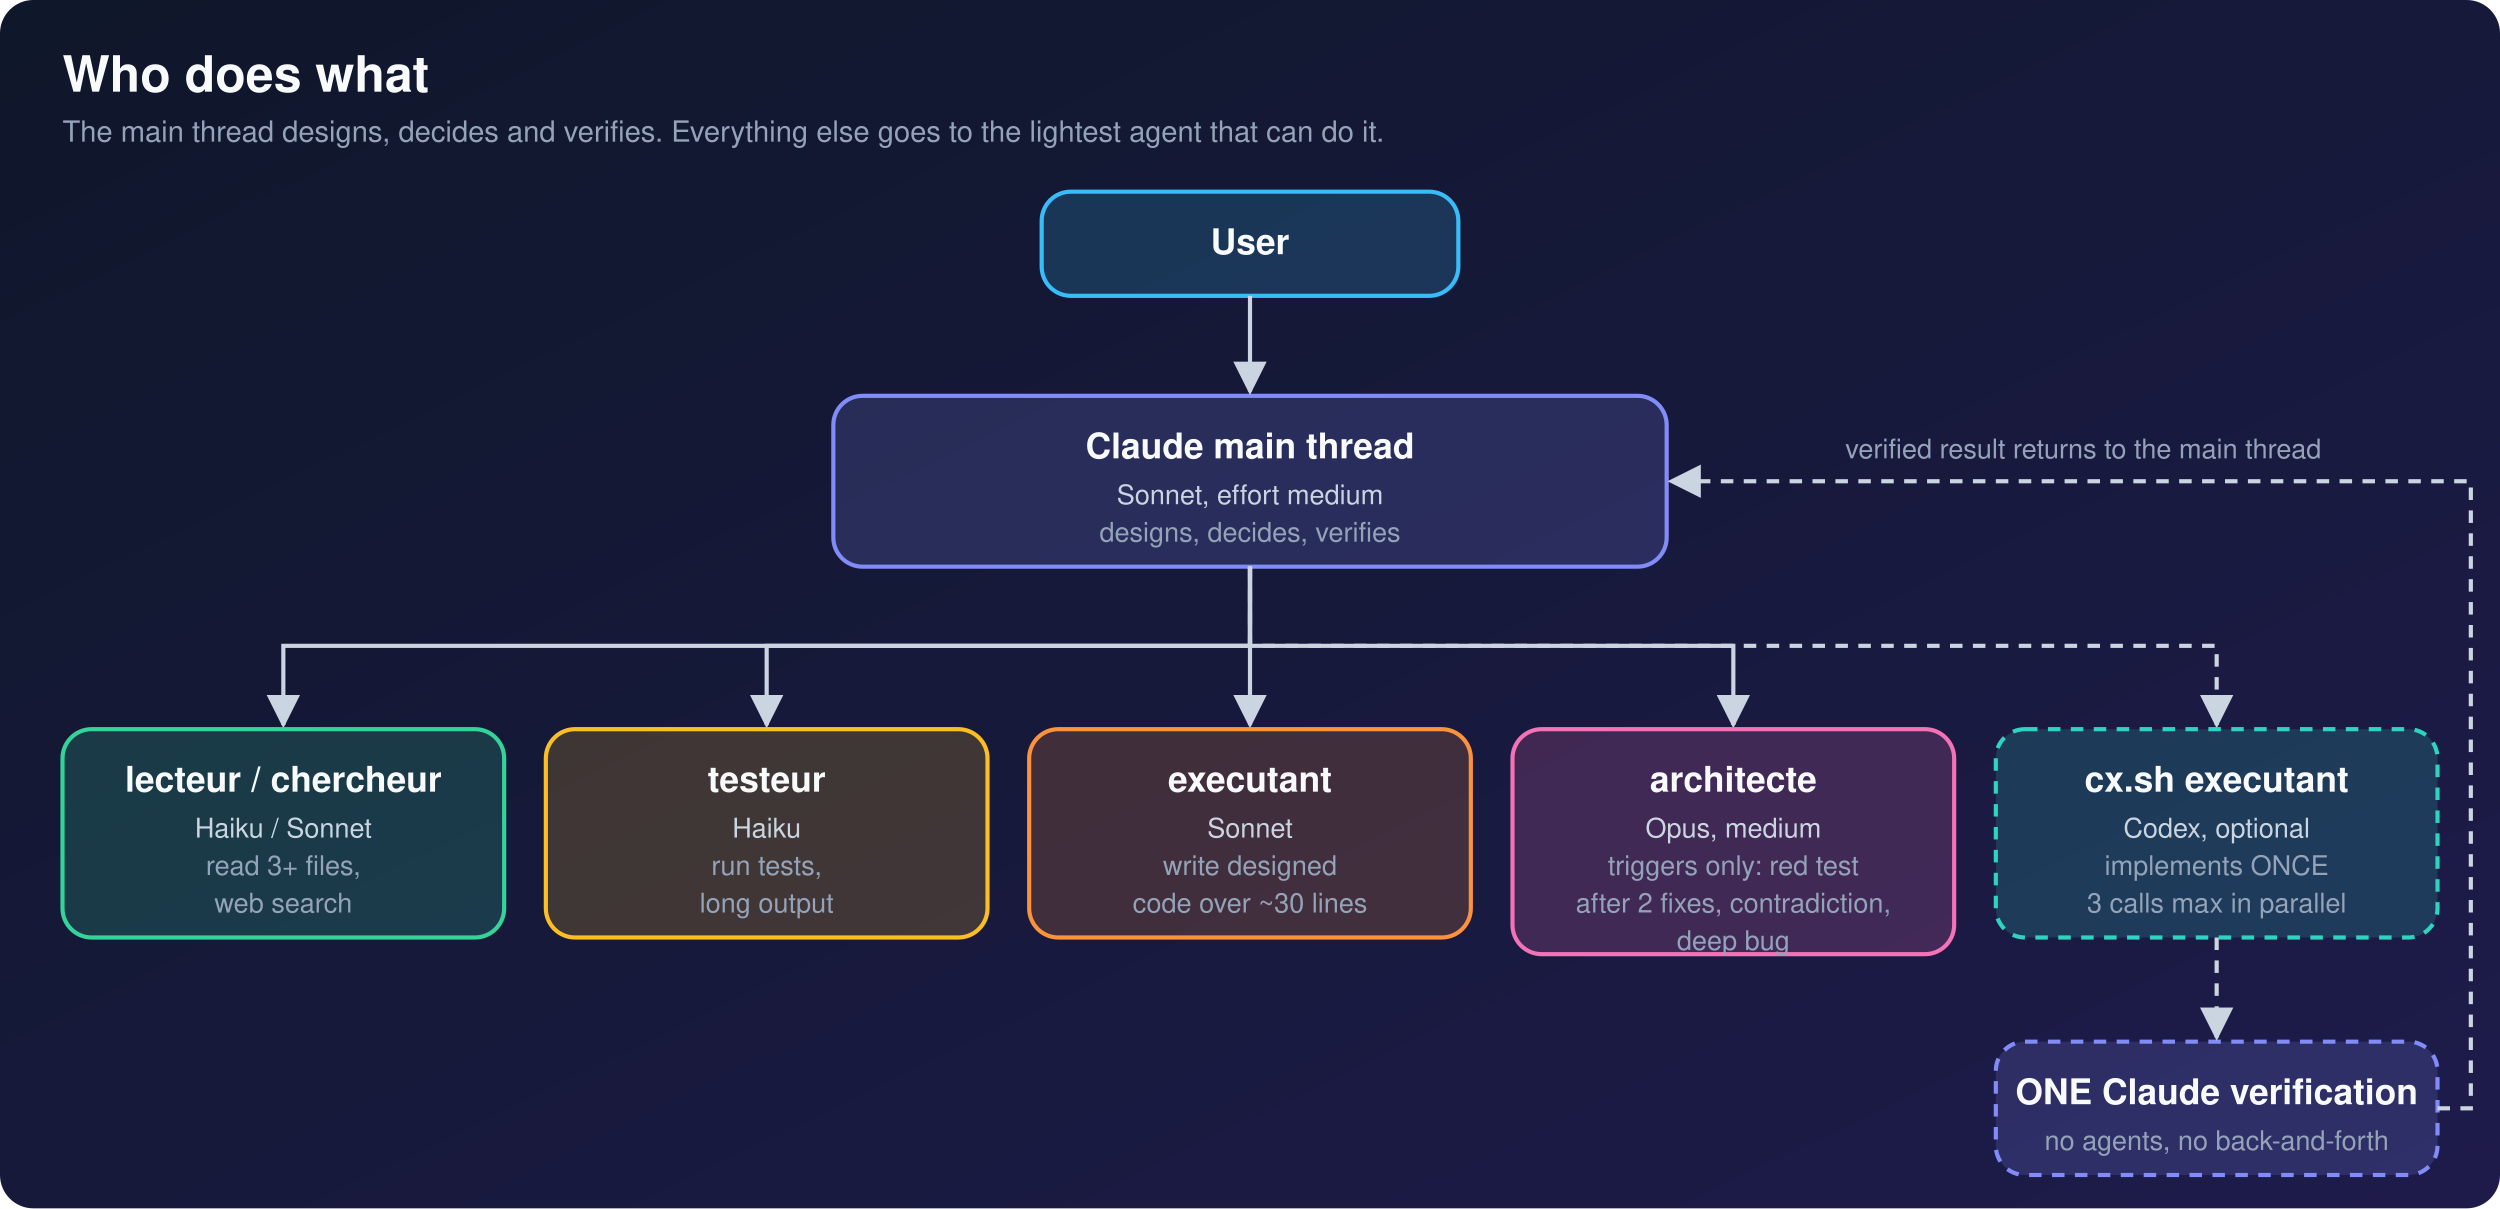
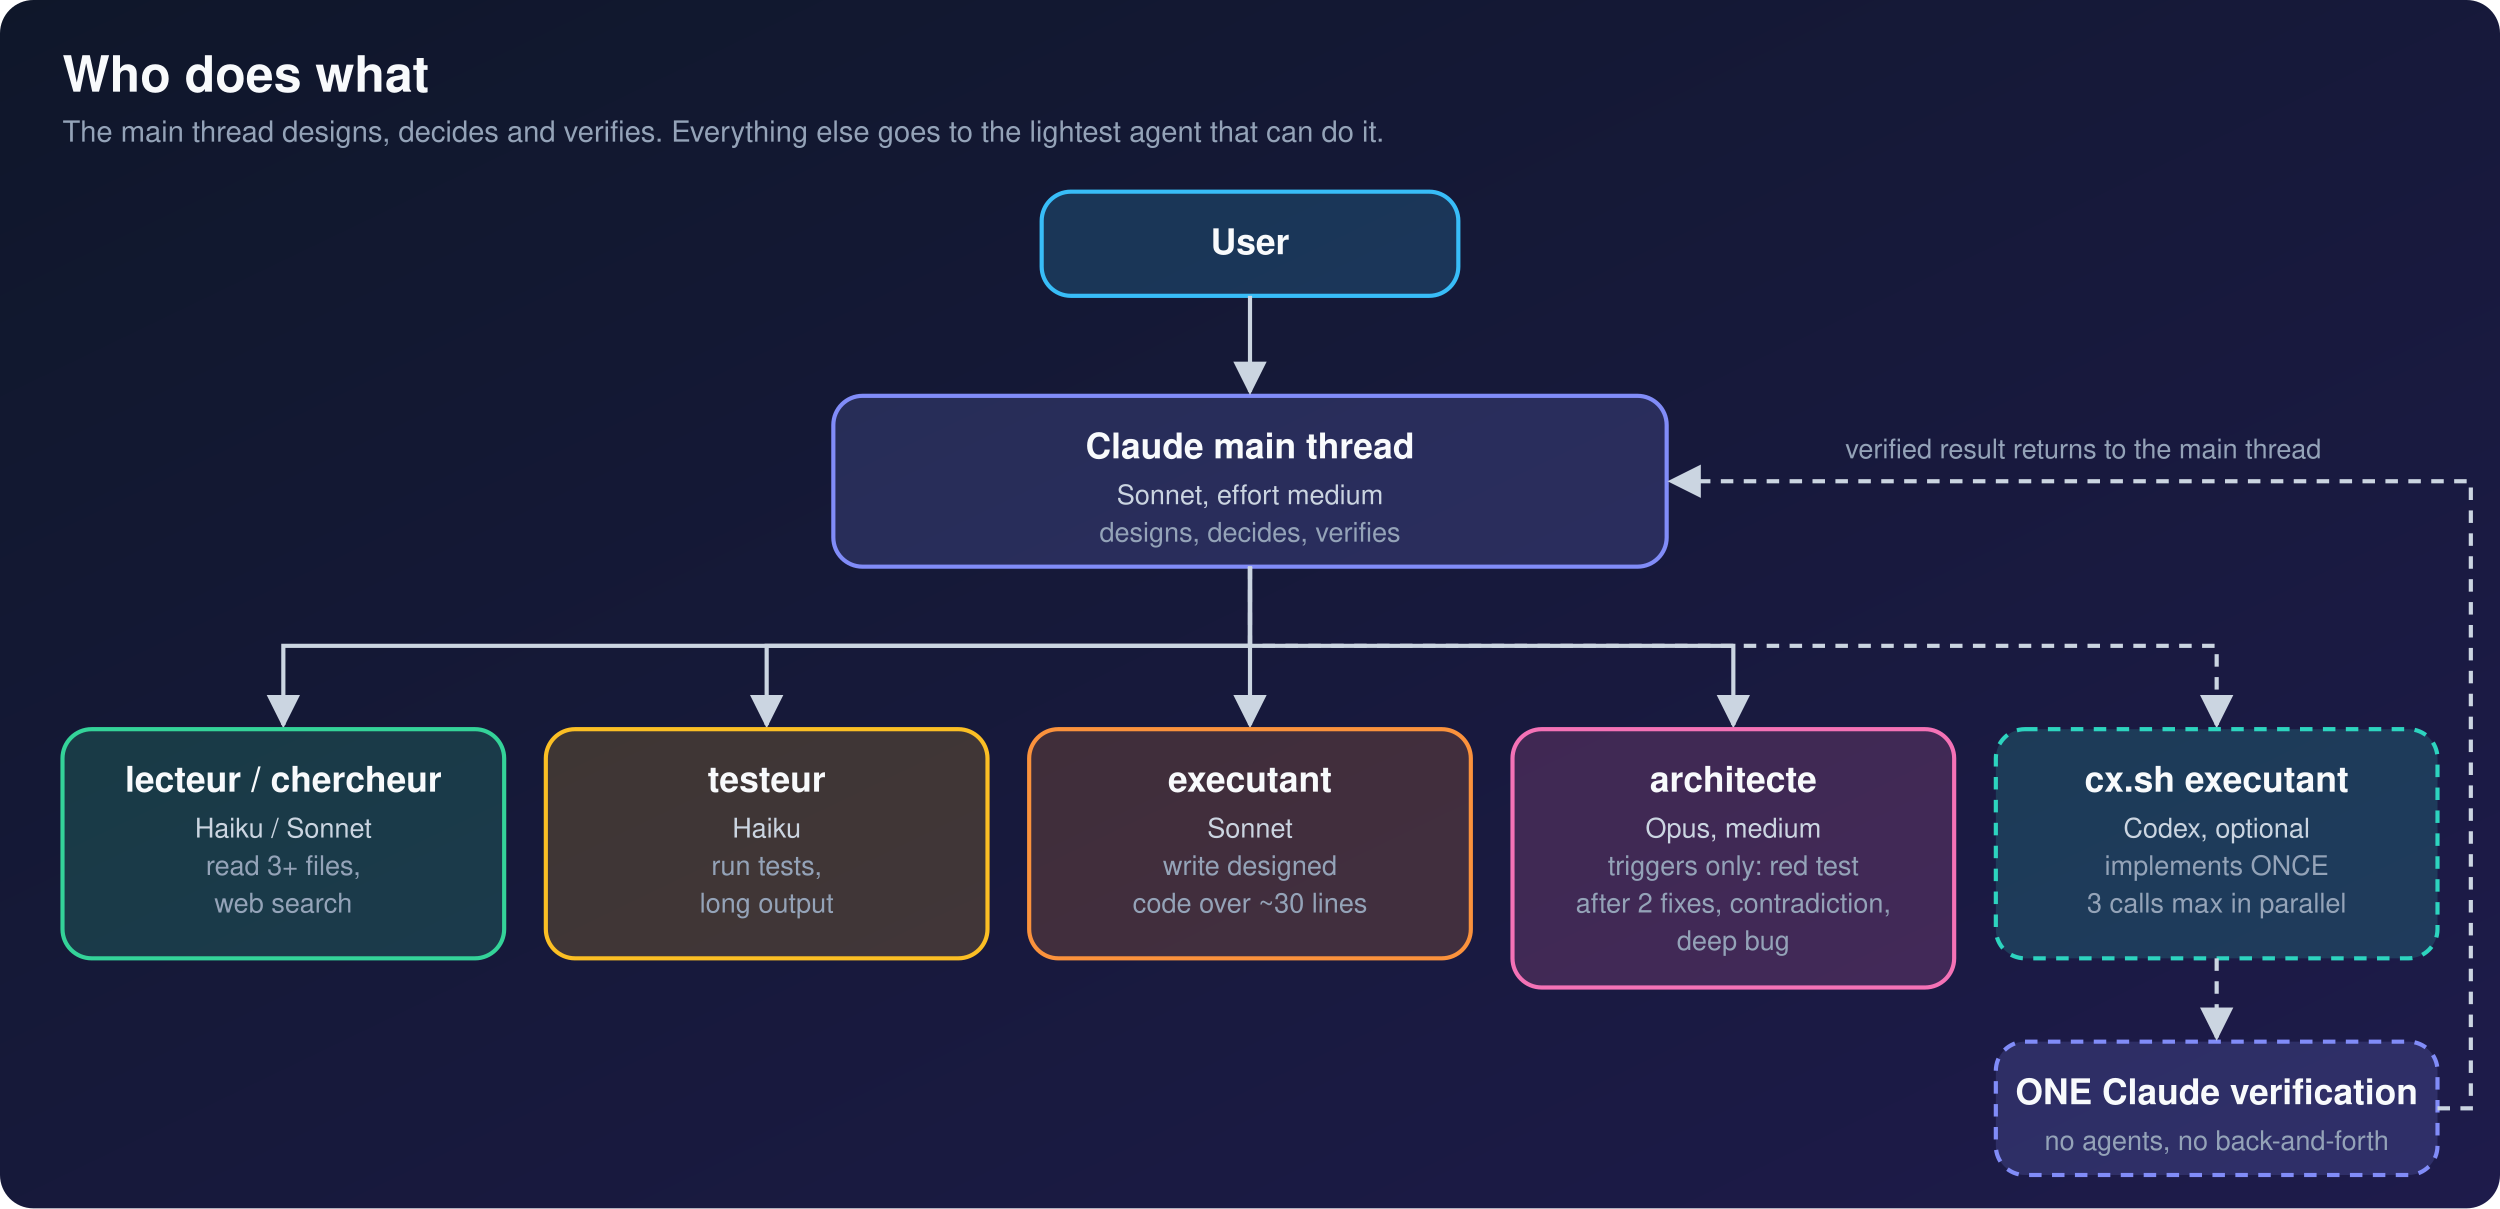
<svg xmlns="http://www.w3.org/2000/svg" width="1200" height="580" viewBox="0 0 1200 580" font-family="Segoe UI, Helvetica, Arial, sans-serif" role="img" aria-label="Claude main thread delegates to lecteur, testeur, executant, architecte, and optionally Codex followed by one Claude verification">
  <defs>
    <linearGradient id="bg" x1="0" y1="0" x2="1" y2="1">
      <stop offset="0" stop-color="#0f172a" />
      <stop offset="1" stop-color="#1e1b4b" />
    </linearGradient>
    <marker id="a" viewBox="0 0 10 10" refX="9" refY="5" markerWidth="8" markerHeight="8" orient="auto">
      <path d="M0 0L10 5L0 10z" fill="#cbd5e1" />
    </marker>
  </defs>
  <rect width="1200" height="580" rx="16" fill="url(#bg)" />
  <text x="30" y="44" font-size="24" font-weight="800" fill="#f8fafc">Who does what</text>
  <text x="30" y="68" font-size="14" fill="#94a3b8">The main thread designs, decides and verifies. Everything else goes to the lightest agent that can do it.</text>
  <rect x="500" y="92" width="200" height="50" rx="14" fill="#38bdf8" fill-opacity="0.18" stroke="#38bdf8" stroke-width="2" />
  <text x="600.0" y="122" font-size="17" font-weight="800" text-anchor="middle" fill="#f8fafc">User</text>
  <rect x="400" y="190" width="400" height="82" rx="14" fill="#818cf8" fill-opacity="0.18" stroke="#818cf8" stroke-width="2" />
  <text x="600.0" y="220" font-size="17" font-weight="800" text-anchor="middle" fill="#f8fafc">Claude main thread</text>
  <text x="600.0" y="242" font-size="13" text-anchor="middle" fill="#cbd5e1">Sonnet, effort medium</text>
  <text x="600.0" y="260" font-size="13" text-anchor="middle" fill="#94a3b8">designs, decides, verifies</text>
  <path d="M600 142V188" fill="none" stroke="#cbd5e1" stroke-width="2" marker-end="url(#a)" />
  <path d="M600 272V310H136V348" fill="none" stroke="#cbd5e1" stroke-width="2" marker-end="url(#a)" />
-   <rect x="30" y="350" width="212" height="100" rx="14" fill="#34d399" fill-opacity="0.18" stroke="#34d399" stroke-width="2" />
+   <rect x="30" y="350" width="212" height="110" rx="14" fill="#34d399" fill-opacity="0.18" stroke="#34d399" stroke-width="2" />
  <text x="136.0" y="380" font-size="17" font-weight="800" text-anchor="middle" fill="#f8fafc">lecteur / chercheur</text>
  <text x="136.0" y="402" font-size="13" text-anchor="middle" fill="#cbd5e1">Haiku / Sonnet</text>
  <text x="136.0" y="420" font-size="13" text-anchor="middle" fill="#94a3b8">read 3+ files,</text>
  <text x="136.0" y="438" font-size="13" text-anchor="middle" fill="#94a3b8">web search</text>
  <path d="M600 272V310H368V348" fill="none" stroke="#cbd5e1" stroke-width="2" marker-end="url(#a)" />
-   <rect x="262" y="350" width="212" height="100" rx="14" fill="#fbbf24" fill-opacity="0.18" stroke="#fbbf24" stroke-width="2" />
+   <rect x="262" y="350" width="212" height="110" rx="14" fill="#fbbf24" fill-opacity="0.18" stroke="#fbbf24" stroke-width="2" />
  <text x="368.0" y="380" font-size="17" font-weight="800" text-anchor="middle" fill="#f8fafc">testeur</text>
  <text x="368.0" y="402" font-size="13" text-anchor="middle" fill="#cbd5e1">Haiku</text>
  <text x="368.0" y="420" font-size="13" text-anchor="middle" fill="#94a3b8">run tests,</text>
  <text x="368.0" y="438" font-size="13" text-anchor="middle" fill="#94a3b8">long output</text>
  <path d="M600 272V310H600V348" fill="none" stroke="#cbd5e1" stroke-width="2" marker-end="url(#a)" />
-   <rect x="494" y="350" width="212" height="100" rx="14" fill="#fb923c" fill-opacity="0.18" stroke="#fb923c" stroke-width="2" />
+   <rect x="494" y="350" width="212" height="110" rx="14" fill="#fb923c" fill-opacity="0.18" stroke="#fb923c" stroke-width="2" />
  <text x="600.0" y="380" font-size="17" font-weight="800" text-anchor="middle" fill="#f8fafc">executant</text>
  <text x="600.0" y="402" font-size="13" text-anchor="middle" fill="#cbd5e1">Sonnet</text>
  <text x="600.0" y="420" font-size="13" text-anchor="middle" fill="#94a3b8">write designed</text>
  <text x="600.0" y="438" font-size="13" text-anchor="middle" fill="#94a3b8">code over ~30 lines</text>
  <path d="M600 272V310H832V348" fill="none" stroke="#cbd5e1" stroke-width="2" marker-end="url(#a)" />
-   <rect x="726" y="350" width="212" height="108" rx="14" fill="#f472b6" fill-opacity="0.18" stroke="#f472b6" stroke-width="2" />
+   <rect x="726" y="350" width="212" height="124" rx="14" fill="#f472b6" fill-opacity="0.18" stroke="#f472b6" stroke-width="2" />
  <text x="832.0" y="380" font-size="17" font-weight="800" text-anchor="middle" fill="#f8fafc">architecte</text>
  <text x="832.0" y="402" font-size="13" text-anchor="middle" fill="#cbd5e1">Opus, medium</text>
  <text x="832.0" y="420" font-size="13" text-anchor="middle" fill="#94a3b8">triggers only: red test</text>
  <text x="832.0" y="438" font-size="13" text-anchor="middle" fill="#94a3b8">after 2 fixes, contradiction,</text>
  <text x="832.0" y="456" font-size="13" text-anchor="middle" fill="#94a3b8">deep bug</text>
  <path d="M600 272V310H1064V348" fill="none" stroke="#cbd5e1" stroke-width="2" stroke-dasharray="6 5" marker-end="url(#a)" />
-   <rect x="958" y="350" width="212" height="100" rx="14" fill="#2dd4bf" fill-opacity="0.18" stroke="#2dd4bf" stroke-width="2" stroke-dasharray="6 5" />
+   <rect x="958" y="350" width="212" height="110" rx="14" fill="#2dd4bf" fill-opacity="0.18" stroke="#2dd4bf" stroke-width="2" stroke-dasharray="6 5" />
  <text x="1064.0" y="380" font-size="17" font-weight="800" text-anchor="middle" fill="#f8fafc">cx.sh executant</text>
  <text x="1064.0" y="402" font-size="13" text-anchor="middle" fill="#cbd5e1">Codex, optional</text>
  <text x="1064.0" y="420" font-size="13" text-anchor="middle" fill="#94a3b8">implements ONCE</text>
  <text x="1064.0" y="438" font-size="13" text-anchor="middle" fill="#94a3b8">3 calls max in parallel</text>
  <rect x="958" y="500" width="212" height="64" rx="14" fill="#818cf8" fill-opacity="0.18" stroke="#818cf8" stroke-width="2" stroke-dasharray="6 5" />
  <text x="1064.0" y="530" font-size="17" font-weight="800" text-anchor="middle" fill="#f8fafc">ONE Claude verification</text>
  <text x="1064.0" y="552" font-size="13" text-anchor="middle" fill="#94a3b8">no agents, no back-and-forth</text>
-   <path d="M1064 450V498" fill="none" stroke="#cbd5e1" stroke-width="2" stroke-dasharray="6 5" marker-end="url(#a)" />
+   <path d="M1064 460V498" fill="none" stroke="#cbd5e1" stroke-width="2" stroke-dasharray="6 5" marker-end="url(#a)" />
  <path d="M1170 532H1186V231H802" fill="none" stroke="#cbd5e1" stroke-width="2" stroke-dasharray="6 5" marker-end="url(#a)" />
  <text x="1000" y="220" font-size="13" text-anchor="middle" fill="#94a3b8">verified result returns to the main thread</text>
</svg>
